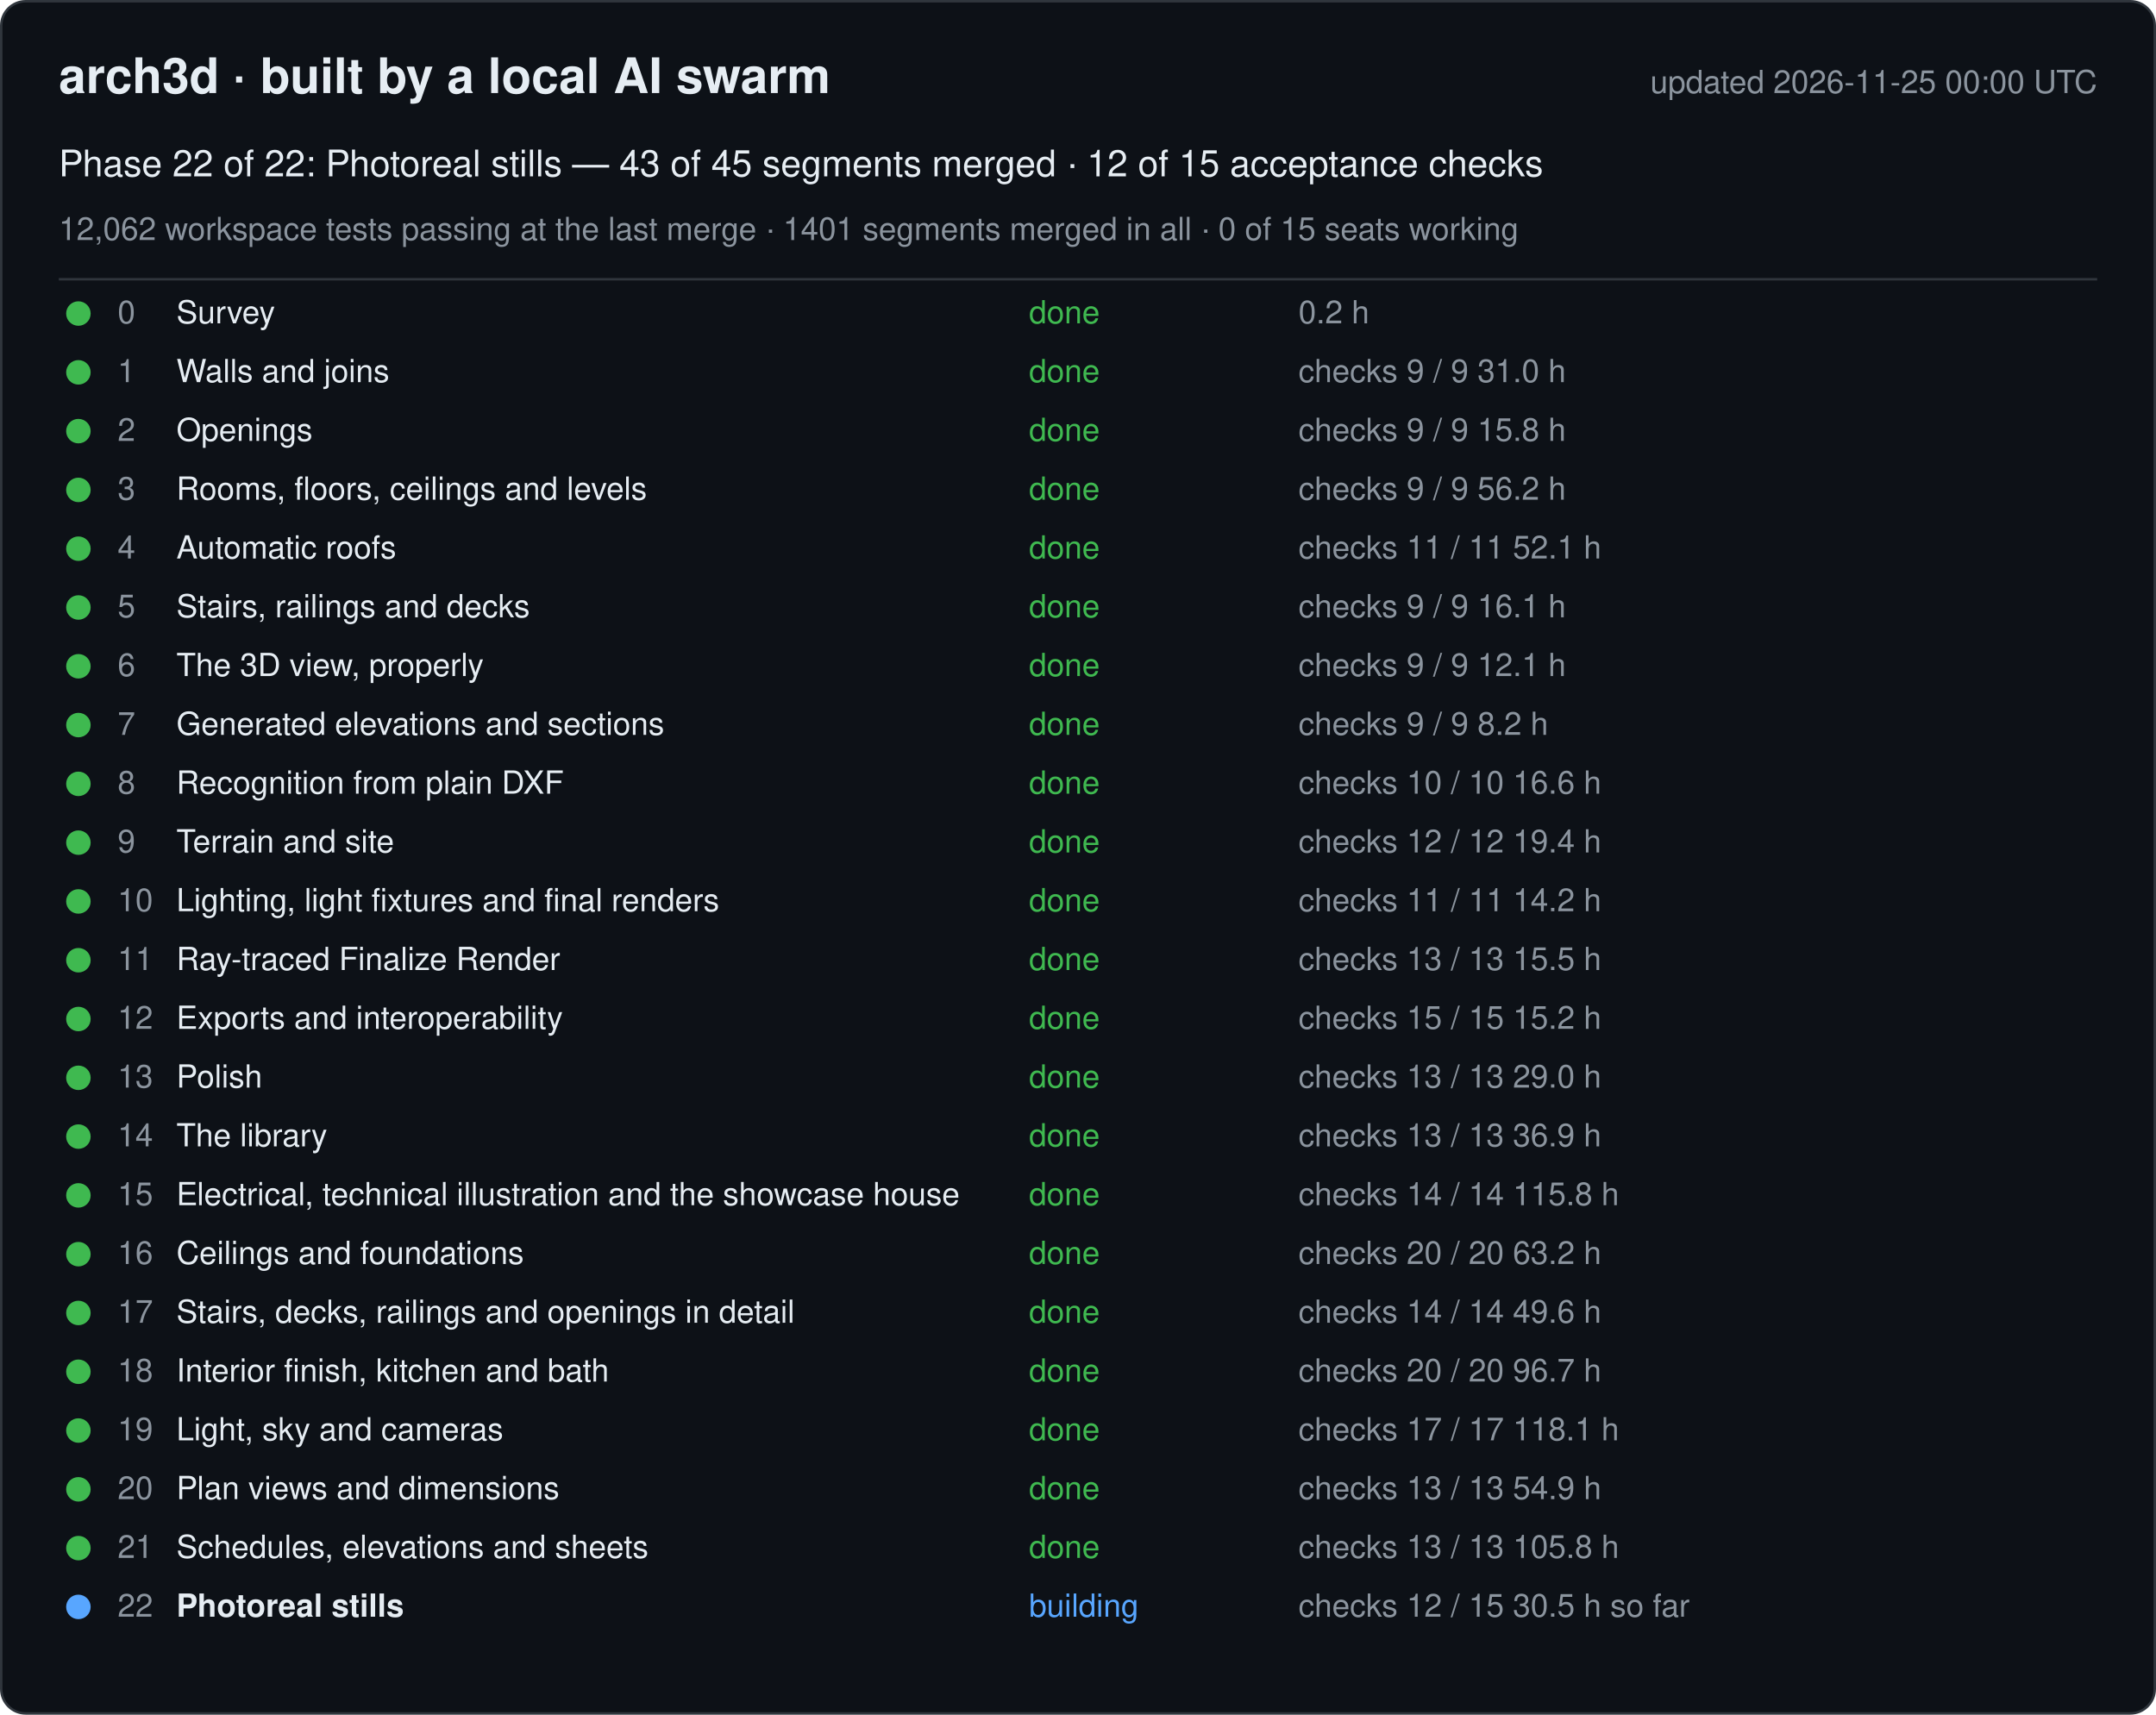
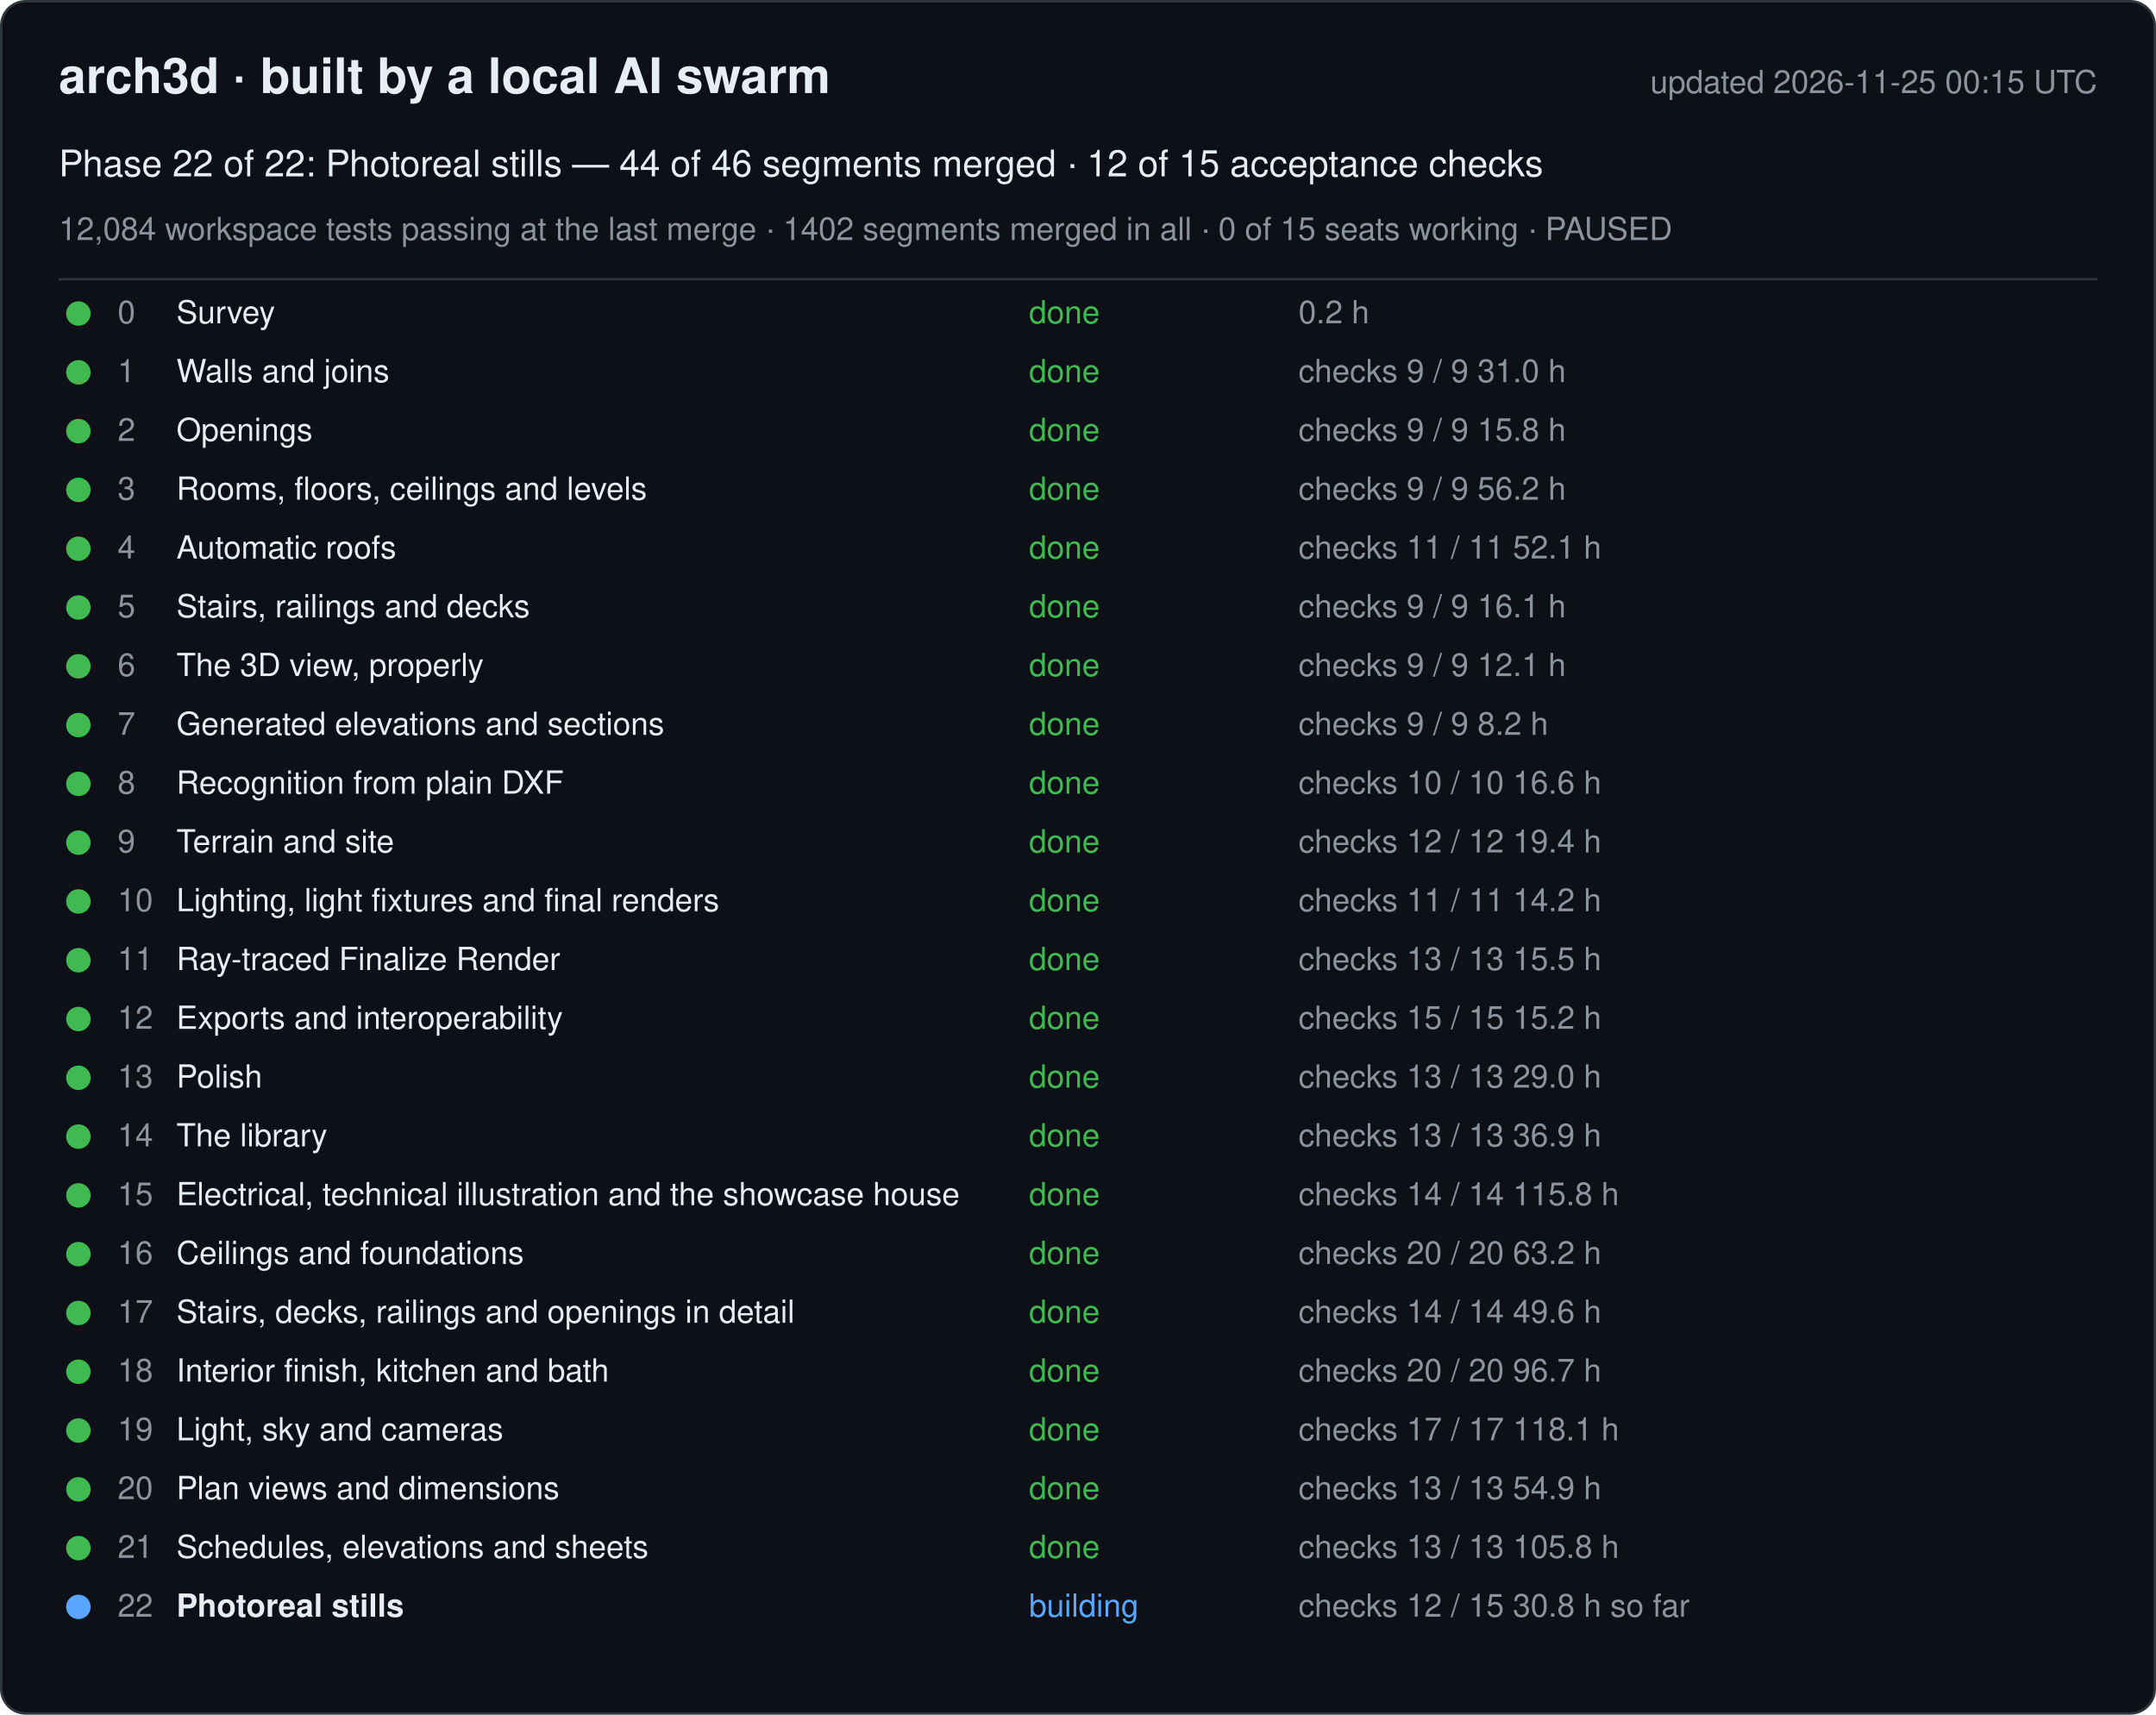
<svg xmlns="http://www.w3.org/2000/svg" width="880" height="700" viewBox="0 0 880 700" font-family="-apple-system, Segoe UI, Helvetica, Arial, sans-serif">
  <rect x="0.5" y="0.5" width="879" height="699" rx="10" fill="#0d1117" stroke="#30363d" />
  <text x="24" y="38" font-size="20" font-weight="600" fill="#e6edf3">arch3d · built by a local AI swarm</text>
-   <text x="856" y="38" font-size="13" fill="#8b949e" text-anchor="end">updated 2026-11-25 00:00 UTC</text>
-   <text x="24" y="72" font-size="15" fill="#e6edf3">Phase 22 of 22: Photoreal stills — 43 of 45 segments merged · 12 of 15 acceptance checks</text>
-   <text x="24" y="98" font-size="13" fill="#8b949e">12,062 workspace tests passing at the last merge · 1401 segments merged in all · 0 of 15 seats working</text>
+   <text x="856" y="38" font-size="13" fill="#8b949e" text-anchor="end">updated 2026-11-25 00:15 UTC</text>
+   <text x="24" y="72" font-size="15" fill="#e6edf3">Phase 22 of 22: Photoreal stills — 44 of 46 segments merged · 12 of 15 acceptance checks</text>
+   <text x="24" y="98" font-size="13" fill="#8b949e">12,084 workspace tests passing at the last merge · 1402 segments merged in all · 0 of 15 seats working · PAUSED</text>
  <line x1="24" y1="114" x2="856" y2="114" stroke="#30363d" />
  <g data-phase="0">
    <circle cx="32" cy="128" r="5" fill="#3fb950" />
    <text x="48" y="132" font-size="13" fill="#8b949e">0</text>
    <text x="72" y="132" font-size="13" fill="#e6edf3">Survey</text>
    <text x="420" y="132" font-size="13" fill="#3fb950">done</text>
    <text x="530" y="132" font-size="13" fill="#8b949e">0.2 h</text>
  </g>
  <g data-phase="1">
    <circle cx="32" cy="152" r="5" fill="#3fb950" />
    <text x="48" y="156" font-size="13" fill="#8b949e">1</text>
    <text x="72" y="156" font-size="13" fill="#e6edf3">Walls and joins</text>
    <text x="420" y="156" font-size="13" fill="#3fb950">done</text>
    <text x="530" y="156" font-size="13" fill="#8b949e">checks 9 / 9   31.0 h</text>
  </g>
  <g data-phase="2">
    <circle cx="32" cy="176" r="5" fill="#3fb950" />
    <text x="48" y="180" font-size="13" fill="#8b949e">2</text>
    <text x="72" y="180" font-size="13" fill="#e6edf3">Openings</text>
    <text x="420" y="180" font-size="13" fill="#3fb950">done</text>
    <text x="530" y="180" font-size="13" fill="#8b949e">checks 9 / 9   15.8 h</text>
  </g>
  <g data-phase="3">
    <circle cx="32" cy="200" r="5" fill="#3fb950" />
    <text x="48" y="204" font-size="13" fill="#8b949e">3</text>
    <text x="72" y="204" font-size="13" fill="#e6edf3">Rooms, floors, ceilings and levels</text>
    <text x="420" y="204" font-size="13" fill="#3fb950">done</text>
    <text x="530" y="204" font-size="13" fill="#8b949e">checks 9 / 9   56.2 h</text>
  </g>
  <g data-phase="4">
    <circle cx="32" cy="224" r="5" fill="#3fb950" />
    <text x="48" y="228" font-size="13" fill="#8b949e">4</text>
    <text x="72" y="228" font-size="13" fill="#e6edf3">Automatic roofs</text>
    <text x="420" y="228" font-size="13" fill="#3fb950">done</text>
    <text x="530" y="228" font-size="13" fill="#8b949e">checks 11 / 11   52.1 h</text>
  </g>
  <g data-phase="5">
    <circle cx="32" cy="248" r="5" fill="#3fb950" />
    <text x="48" y="252" font-size="13" fill="#8b949e">5</text>
    <text x="72" y="252" font-size="13" fill="#e6edf3">Stairs, railings and decks</text>
    <text x="420" y="252" font-size="13" fill="#3fb950">done</text>
    <text x="530" y="252" font-size="13" fill="#8b949e">checks 9 / 9   16.1 h</text>
  </g>
  <g data-phase="6">
    <circle cx="32" cy="272" r="5" fill="#3fb950" />
    <text x="48" y="276" font-size="13" fill="#8b949e">6</text>
    <text x="72" y="276" font-size="13" fill="#e6edf3">The 3D view, properly</text>
    <text x="420" y="276" font-size="13" fill="#3fb950">done</text>
    <text x="530" y="276" font-size="13" fill="#8b949e">checks 9 / 9   12.1 h</text>
  </g>
  <g data-phase="7">
    <circle cx="32" cy="296" r="5" fill="#3fb950" />
    <text x="48" y="300" font-size="13" fill="#8b949e">7</text>
    <text x="72" y="300" font-size="13" fill="#e6edf3">Generated elevations and sections</text>
    <text x="420" y="300" font-size="13" fill="#3fb950">done</text>
    <text x="530" y="300" font-size="13" fill="#8b949e">checks 9 / 9   8.2 h</text>
  </g>
  <g data-phase="8">
    <circle cx="32" cy="320" r="5" fill="#3fb950" />
    <text x="48" y="324" font-size="13" fill="#8b949e">8</text>
    <text x="72" y="324" font-size="13" fill="#e6edf3">Recognition from plain DXF</text>
    <text x="420" y="324" font-size="13" fill="#3fb950">done</text>
    <text x="530" y="324" font-size="13" fill="#8b949e">checks 10 / 10   16.6 h</text>
  </g>
  <g data-phase="9">
    <circle cx="32" cy="344" r="5" fill="#3fb950" />
    <text x="48" y="348" font-size="13" fill="#8b949e">9</text>
    <text x="72" y="348" font-size="13" fill="#e6edf3">Terrain and site</text>
    <text x="420" y="348" font-size="13" fill="#3fb950">done</text>
    <text x="530" y="348" font-size="13" fill="#8b949e">checks 12 / 12   19.4 h</text>
  </g>
  <g data-phase="10">
    <circle cx="32" cy="368" r="5" fill="#3fb950" />
    <text x="48" y="372" font-size="13" fill="#8b949e">10</text>
    <text x="72" y="372" font-size="13" fill="#e6edf3">Lighting, light fixtures and final renders</text>
    <text x="420" y="372" font-size="13" fill="#3fb950">done</text>
    <text x="530" y="372" font-size="13" fill="#8b949e">checks 11 / 11   14.2 h</text>
  </g>
  <g data-phase="11">
    <circle cx="32" cy="392" r="5" fill="#3fb950" />
    <text x="48" y="396" font-size="13" fill="#8b949e">11</text>
    <text x="72" y="396" font-size="13" fill="#e6edf3">Ray-traced Finalize Render</text>
    <text x="420" y="396" font-size="13" fill="#3fb950">done</text>
    <text x="530" y="396" font-size="13" fill="#8b949e">checks 13 / 13   15.5 h</text>
  </g>
  <g data-phase="12">
    <circle cx="32" cy="416" r="5" fill="#3fb950" />
    <text x="48" y="420" font-size="13" fill="#8b949e">12</text>
    <text x="72" y="420" font-size="13" fill="#e6edf3">Exports and interoperability</text>
    <text x="420" y="420" font-size="13" fill="#3fb950">done</text>
    <text x="530" y="420" font-size="13" fill="#8b949e">checks 15 / 15   15.2 h</text>
  </g>
  <g data-phase="13">
    <circle cx="32" cy="440" r="5" fill="#3fb950" />
    <text x="48" y="444" font-size="13" fill="#8b949e">13</text>
    <text x="72" y="444" font-size="13" fill="#e6edf3">Polish</text>
    <text x="420" y="444" font-size="13" fill="#3fb950">done</text>
    <text x="530" y="444" font-size="13" fill="#8b949e">checks 13 / 13   29.0 h</text>
  </g>
  <g data-phase="14">
    <circle cx="32" cy="464" r="5" fill="#3fb950" />
    <text x="48" y="468" font-size="13" fill="#8b949e">14</text>
    <text x="72" y="468" font-size="13" fill="#e6edf3">The library</text>
    <text x="420" y="468" font-size="13" fill="#3fb950">done</text>
    <text x="530" y="468" font-size="13" fill="#8b949e">checks 13 / 13   36.9 h</text>
  </g>
  <g data-phase="15">
    <circle cx="32" cy="488" r="5" fill="#3fb950" />
    <text x="48" y="492" font-size="13" fill="#8b949e">15</text>
    <text x="72" y="492" font-size="13" fill="#e6edf3">Electrical, technical illustration and the showcase house</text>
    <text x="420" y="492" font-size="13" fill="#3fb950">done</text>
    <text x="530" y="492" font-size="13" fill="#8b949e">checks 14 / 14   115.8 h</text>
  </g>
  <g data-phase="16">
    <circle cx="32" cy="512" r="5" fill="#3fb950" />
    <text x="48" y="516" font-size="13" fill="#8b949e">16</text>
    <text x="72" y="516" font-size="13" fill="#e6edf3">Ceilings and foundations</text>
    <text x="420" y="516" font-size="13" fill="#3fb950">done</text>
    <text x="530" y="516" font-size="13" fill="#8b949e">checks 20 / 20   63.2 h</text>
  </g>
  <g data-phase="17">
    <circle cx="32" cy="536" r="5" fill="#3fb950" />
    <text x="48" y="540" font-size="13" fill="#8b949e">17</text>
    <text x="72" y="540" font-size="13" fill="#e6edf3">Stairs, decks, railings and openings in detail</text>
    <text x="420" y="540" font-size="13" fill="#3fb950">done</text>
    <text x="530" y="540" font-size="13" fill="#8b949e">checks 14 / 14   49.6 h</text>
  </g>
  <g data-phase="18">
    <circle cx="32" cy="560" r="5" fill="#3fb950" />
    <text x="48" y="564" font-size="13" fill="#8b949e">18</text>
    <text x="72" y="564" font-size="13" fill="#e6edf3">Interior finish, kitchen and bath</text>
    <text x="420" y="564" font-size="13" fill="#3fb950">done</text>
    <text x="530" y="564" font-size="13" fill="#8b949e">checks 20 / 20   96.7 h</text>
  </g>
  <g data-phase="19">
    <circle cx="32" cy="584" r="5" fill="#3fb950" />
    <text x="48" y="588" font-size="13" fill="#8b949e">19</text>
    <text x="72" y="588" font-size="13" fill="#e6edf3">Light, sky and cameras</text>
    <text x="420" y="588" font-size="13" fill="#3fb950">done</text>
    <text x="530" y="588" font-size="13" fill="#8b949e">checks 17 / 17   118.1 h</text>
  </g>
  <g data-phase="20">
    <circle cx="32" cy="608" r="5" fill="#3fb950" />
    <text x="48" y="612" font-size="13" fill="#8b949e">20</text>
    <text x="72" y="612" font-size="13" fill="#e6edf3">Plan views and dimensions</text>
    <text x="420" y="612" font-size="13" fill="#3fb950">done</text>
    <text x="530" y="612" font-size="13" fill="#8b949e">checks 13 / 13   54.9 h</text>
  </g>
  <g data-phase="21">
    <circle cx="32" cy="632" r="5" fill="#3fb950" />
    <text x="48" y="636" font-size="13" fill="#8b949e">21</text>
    <text x="72" y="636" font-size="13" fill="#e6edf3">Schedules, elevations and sheets</text>
    <text x="420" y="636" font-size="13" fill="#3fb950">done</text>
    <text x="530" y="636" font-size="13" fill="#8b949e">checks 13 / 13   105.8 h</text>
  </g>
  <g data-phase="22">
    <circle cx="32" cy="656" r="5" fill="#58a6ff" />
    <text x="48" y="660" font-size="13" fill="#8b949e">22</text>
    <text x="72" y="660" font-size="13" fill="#e6edf3" font-weight="600">Photoreal stills</text>
    <text x="420" y="660" font-size="13" fill="#58a6ff">building</text>
-     <text x="530" y="660" font-size="13" fill="#8b949e">checks 12 / 15   30.5 h so far</text>
+     <text x="530" y="660" font-size="13" fill="#8b949e">checks 12 / 15   30.8 h so far</text>
  </g>
</svg>
